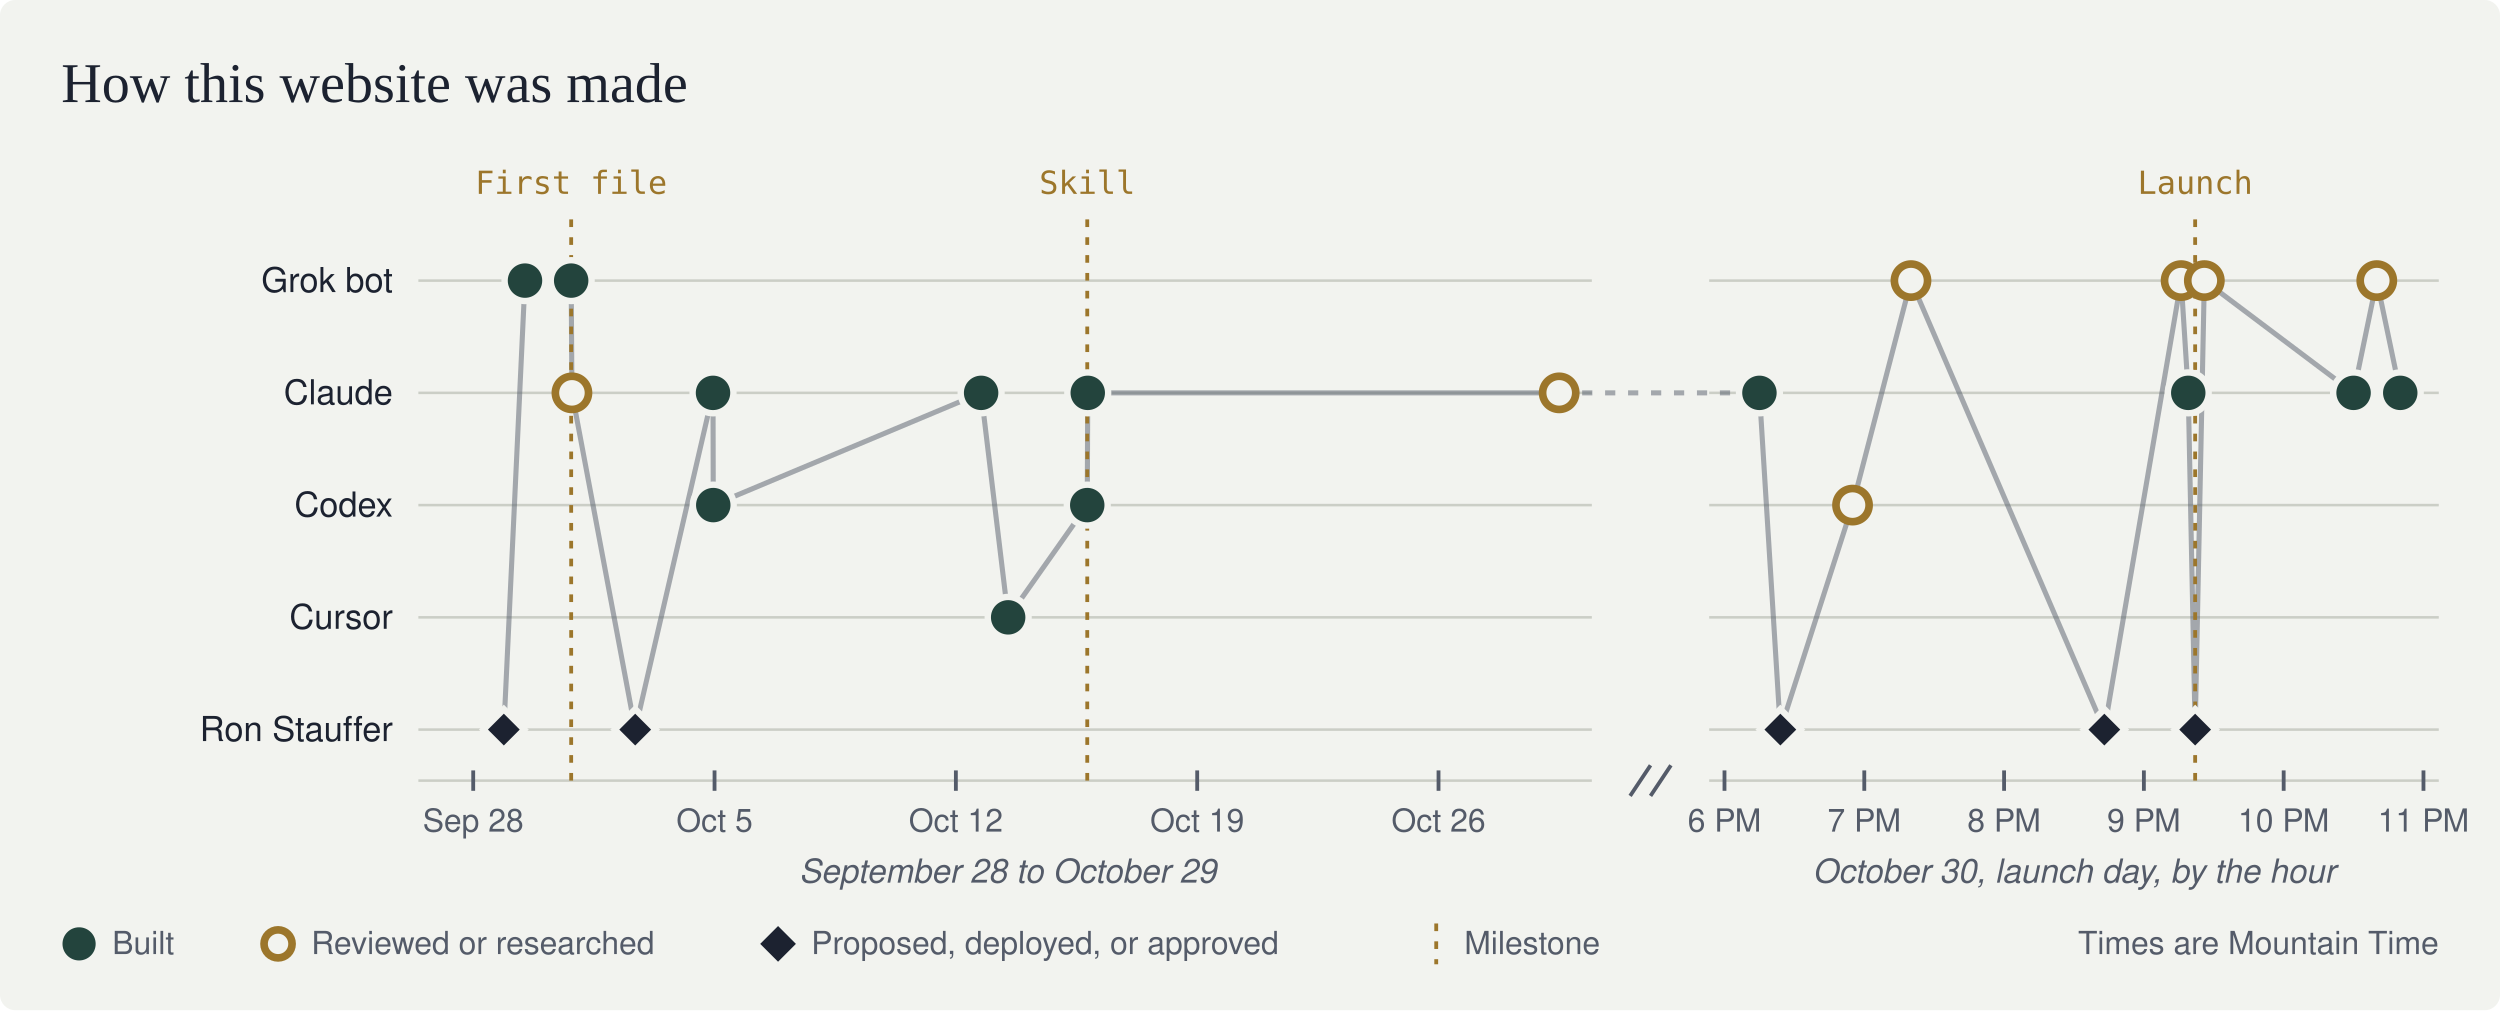
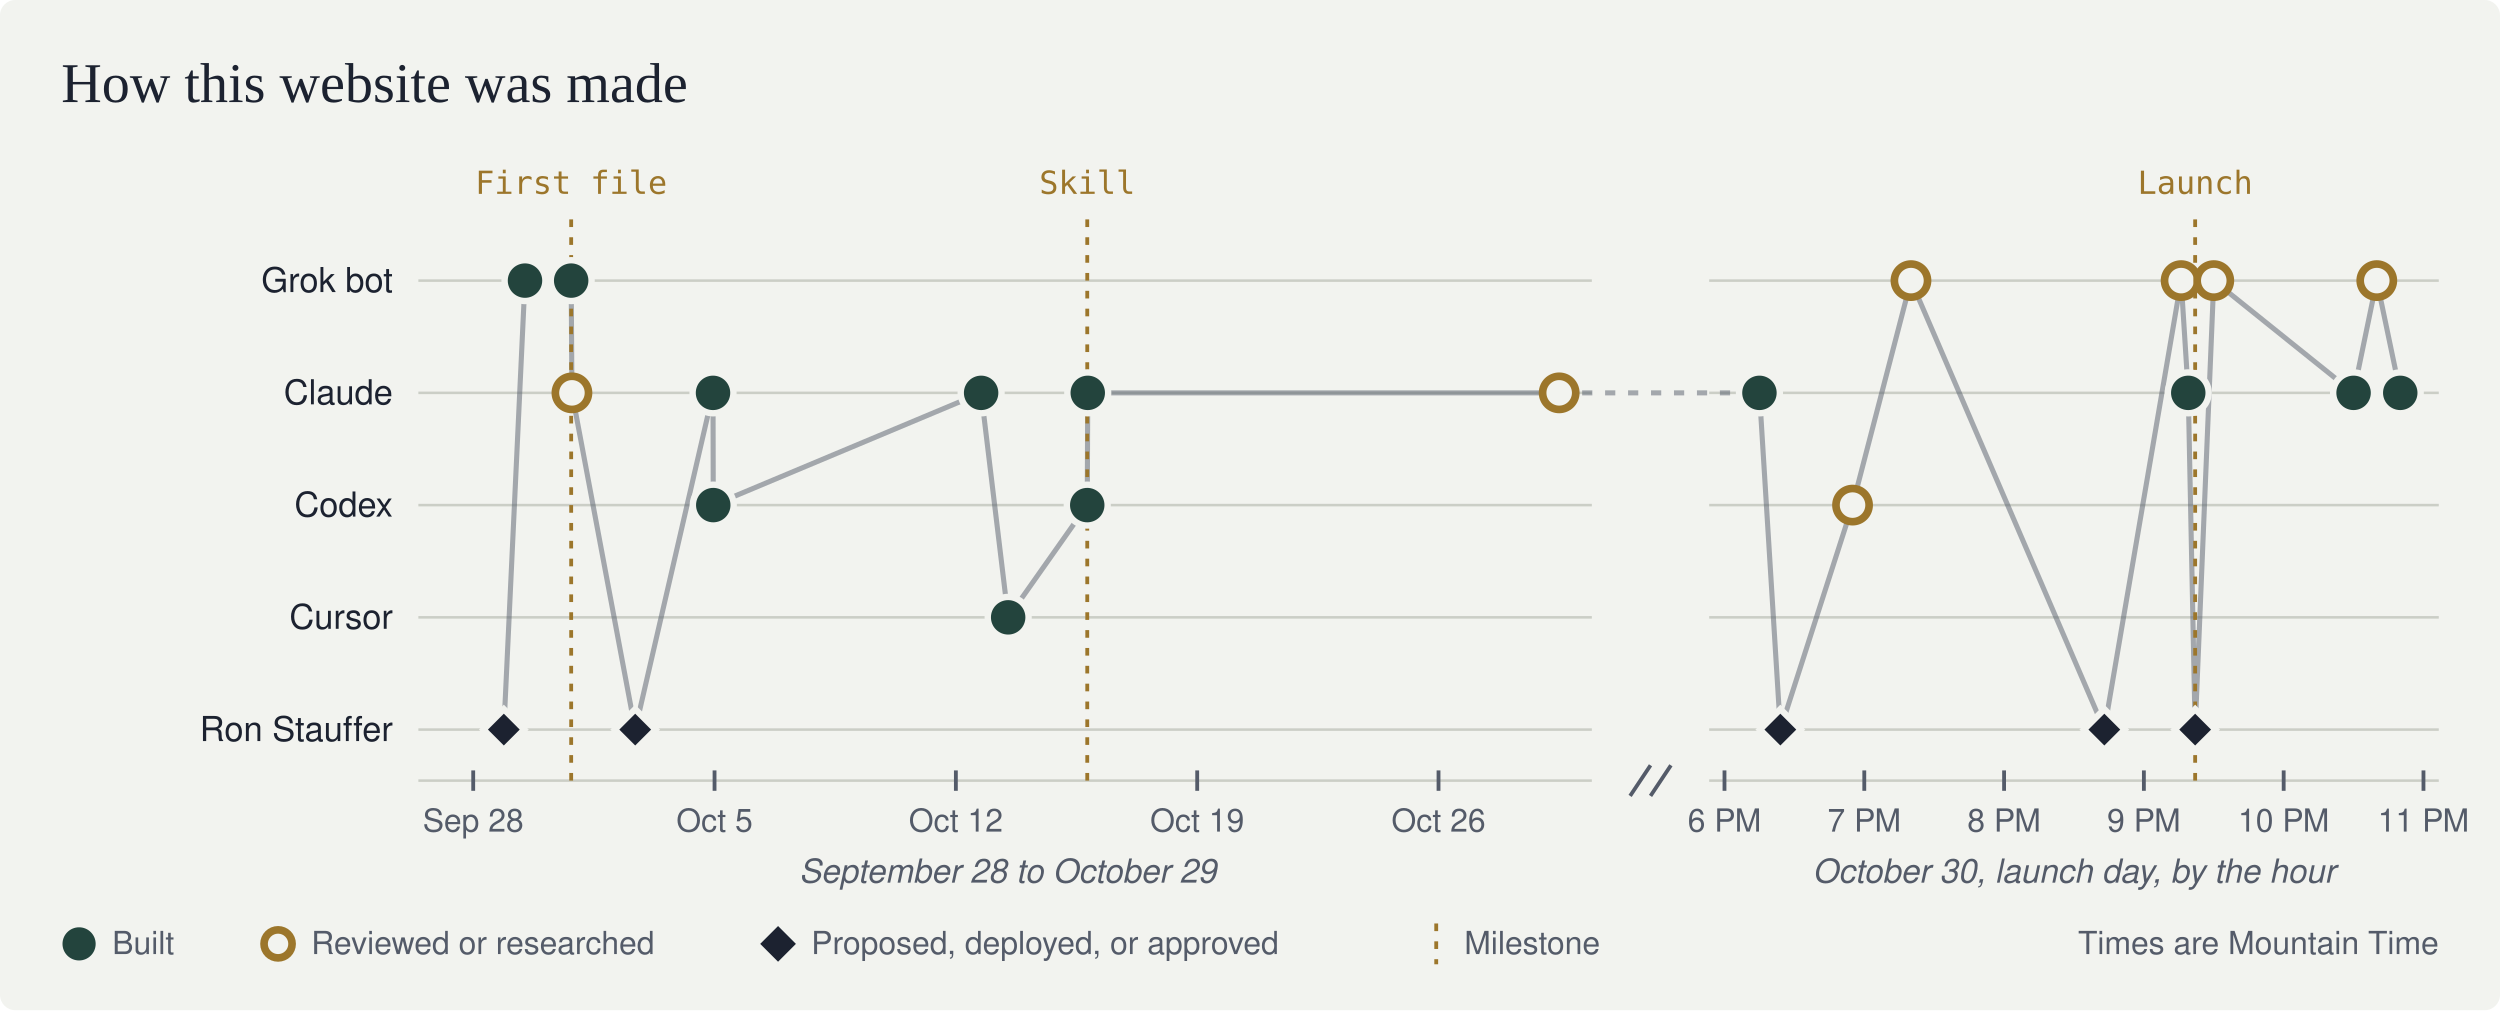
<svg xmlns="http://www.w3.org/2000/svg" class="timeline" viewBox="0 0 980 396" width="980" height="396" role="group" aria-labelledby="ct-title ct-desc">
  <style>
  .bg { fill: #F2F3EF; }
  .title { fill: #1C2230; font: 400 22px "IM Fell English", Georgia, "Times New Roman", serif; }
  .tl-lane, .tl-axis-line { stroke: #CBCEC6; stroke-width: 1; }
  .tl-label { fill: #1C2230; font: 500 13.5px "IBM Plex Sans", -apple-system, "Segoe UI", Helvetica, Arial, sans-serif; }
  .tl-tick { stroke: #545B69; stroke-width: 1.5; }
  .tl-month, .leg { fill: #545B69; font: 400 12.5px "IBM Plex Sans", -apple-system, "Segoe UI", Helvetica, Arial, sans-serif; }
  .tl-panel { fill: #545B69; font: italic 400 13px "IBM Plex Sans", -apple-system, "Segoe UI", Helvetica, Arial, sans-serif; }
  .tl-release { stroke: #9C762B; stroke-width: 1.5; stroke-dasharray: 3 4; }
  .tl-release-label { fill: #9C762B; font: 500 12.5px "IBM Plex Mono", ui-monospace, Menlo, Consolas, monospace; }
  .tl-path { fill: none; stroke: #545B69; stroke-width: 2; stroke-linejoin: round; opacity: .5; }
  .tl-built { fill: #23443D; stroke: #F2F3EF; stroke-width: 2.5; }
  .tl-reviewed { fill: #F2F3EF; stroke: #9C762B; stroke-width: 3; }
  .tl-approved { fill: #1C2230; stroke: #F2F3EF; stroke-width: 2.5; }
</style>
  <rect class="bg" width="980" height="396" rx="6" />
  <text class="title" x="24" y="40">How this website was made</text>
  <line class="tl-lane" x1="164" y1="110" x2="624" y2="110" />
  <line class="tl-lane" x1="670" y1="110" x2="956" y2="110" />
  <text class="tl-label" x="154" y="114.5" text-anchor="end">Grok bot</text>
  <line class="tl-lane" x1="164" y1="154" x2="624" y2="154" />
  <line class="tl-lane" x1="670" y1="154" x2="956" y2="154" />
  <text class="tl-label" x="154" y="158.5" text-anchor="end">Claude</text>
  <line class="tl-lane" x1="164" y1="198" x2="624" y2="198" />
  <line class="tl-lane" x1="670" y1="198" x2="956" y2="198" />
  <text class="tl-label" x="154" y="202.5" text-anchor="end">Codex</text>
  <line class="tl-lane" x1="164" y1="242" x2="624" y2="242" />
  <line class="tl-lane" x1="670" y1="242" x2="956" y2="242" />
  <text class="tl-label" x="154" y="246.5" text-anchor="end">Cursor</text>
  <line class="tl-lane" x1="164" y1="286" x2="624" y2="286" />
  <line class="tl-lane" x1="670" y1="286" x2="956" y2="286" />
  <text class="tl-label" x="154" y="290.5" text-anchor="end">Ron Stauffer</text>
  <line class="tl-axis-line" x1="164" y1="306" x2="624" y2="306" />
  <line class="tl-axis-line" x1="670" y1="306" x2="956" y2="306" />
  <line class="tl-tick" x1="185.5" y1="302" x2="185.5" y2="310" />
  <text class="tl-month" x="185.5" y="326" text-anchor="middle">Sep 28</text>
  <line class="tl-tick" x1="280.1" y1="302" x2="280.1" y2="310" />
  <text class="tl-month" x="280.1" y="326" text-anchor="middle">Oct 5</text>
  <line class="tl-tick" x1="374.7" y1="302" x2="374.7" y2="310" />
  <text class="tl-month" x="374.7" y="326" text-anchor="middle">Oct 12</text>
  <line class="tl-tick" x1="469.3" y1="302" x2="469.3" y2="310" />
  <text class="tl-month" x="469.3" y="326" text-anchor="middle">Oct 19</text>
  <line class="tl-tick" x1="563.9" y1="302" x2="563.9" y2="310" />
  <text class="tl-month" x="563.9" y="326" text-anchor="middle">Oct 26</text>
  <line class="tl-tick" x1="676.0" y1="302" x2="676.0" y2="310" />
  <text class="tl-month" x="676.0" y="326" text-anchor="middle">6 PM</text>
  <line class="tl-tick" x1="730.8" y1="302" x2="730.8" y2="310" />
  <text class="tl-month" x="730.8" y="326" text-anchor="middle">7 PM</text>
  <line class="tl-tick" x1="785.6" y1="302" x2="785.6" y2="310" />
  <text class="tl-month" x="785.6" y="326" text-anchor="middle">8 PM</text>
  <line class="tl-tick" x1="840.4" y1="302" x2="840.4" y2="310" />
  <text class="tl-month" x="840.4" y="326" text-anchor="middle">9 PM</text>
  <line class="tl-tick" x1="895.2" y1="302" x2="895.2" y2="310" />
  <text class="tl-month" x="895.2" y="326" text-anchor="middle">10 PM</text>
  <line class="tl-tick" x1="950.0" y1="302" x2="950.0" y2="310" />
  <text class="tl-month" x="950.0" y="326" text-anchor="middle">11 PM</text>
  <text class="tl-panel" x="395.0" y="346" text-anchor="middle">September 28 to October 29</text>
  <text class="tl-panel" x="813.0" y="346" text-anchor="middle">October 30, launch day, by the hour</text>
  <line class="tl-tick" x1="639.0" y1="312" x2="647.0" y2="300" />
  <line class="tl-tick" x1="647.0" y1="312" x2="655.0" y2="300" />
  <polyline class="tl-path" points="197.5,286 205.8,110 223.9,110 224.2,154 249.0,286 279.5,154 279.6,198 384.6,154 395.2,242 426.2,198 426.4,154 611.2,154" />
-   <polyline class="tl-path" points="689.7,154 697.9,286 726.2,198 749.1,110 824.9,286 855.0,110 857.8,154 860.5,286 864.1,110 922.6,154 931.7,110 940.9,154" />
+   <polyline class="tl-path" points="689.7,154 697.9,286 726.2,198 749.1,110 824.9,286 855.0,110 857.8,154 860.5,286 867.8,110 922.6,154 931.7,110 940.9,154" />
  <line class="tl-path" x1="611.2" y1="154" x2="689.7" y2="154" stroke-dasharray="4 5" />
  <line class="tl-release" x1="223.9" y1="86" x2="223.9" y2="306" />
  <text class="tl-release-label" x="223.9" y="76" text-anchor="middle">First file</text>
  <line class="tl-release" x1="426.2" y1="86" x2="426.2" y2="306" />
  <text class="tl-release-label" x="426.2" y="76" text-anchor="middle">Skill</text>
  <line class="tl-release" x1="860.5" y1="86" x2="860.5" y2="306" />
  <text class="tl-release-label" x="860.5" y="76" text-anchor="middle">Launch</text>
  <g>
    <path class="tl-approved" d="M197.5 278 L205.5 286 L197.5 294 L189.5 286 Z" />
  </g>
  <g>
    <circle class="tl-built" cx="205.8" cy="110" r="8" />
  </g>
  <g>
    <circle class="tl-built" cx="223.9" cy="110" r="8" />
  </g>
  <g>
    <circle class="tl-reviewed" cx="224.2" cy="154" r="6.5" />
  </g>
  <g>
    <path class="tl-approved" d="M249.0 278 L257.0 286 L249.0 294 L241.0 286 Z" />
  </g>
  <g>
    <circle class="tl-built" cx="279.5" cy="154" r="8" />
  </g>
  <g>
    <circle class="tl-built" cx="279.6" cy="198" r="8" />
  </g>
  <g>
    <circle class="tl-built" cx="384.6" cy="154" r="8" />
  </g>
  <g>
    <circle class="tl-built" cx="395.2" cy="242" r="8" />
  </g>
  <g>
    <circle class="tl-built" cx="426.2" cy="198" r="8" />
  </g>
  <g>
    <circle class="tl-built" cx="426.4" cy="154" r="8" />
  </g>
  <g>
    <circle class="tl-reviewed" cx="611.2" cy="154" r="6.5" />
  </g>
  <g>
    <circle class="tl-built" cx="689.7" cy="154" r="8" />
  </g>
  <g>
    <path class="tl-approved" d="M697.9 278 L705.9 286 L697.9 294 L689.9 286 Z" />
  </g>
  <g>
    <circle class="tl-reviewed" cx="726.2" cy="198" r="6.5" />
  </g>
  <g>
    <circle class="tl-reviewed" cx="749.1" cy="110" r="6.5" />
  </g>
  <g>
    <path class="tl-approved" d="M824.9 278 L832.9 286 L824.9 294 L816.9 286 Z" />
  </g>
  <g>
    <circle class="tl-reviewed" cx="855.0" cy="110" r="6.5" />
  </g>
  <g>
    <circle class="tl-built" cx="857.8" cy="154" r="8" />
  </g>
  <g>
    <path class="tl-approved" d="M860.5 278 L868.5 286 L860.5 294 L852.5 286 Z" />
  </g>
  <g>
-     <circle class="tl-reviewed" cx="864.1" cy="110" r="6.5" />
+     <circle class="tl-reviewed" cx="867.8" cy="110" r="6.5" />
  </g>
  <g>
    <circle class="tl-built" cx="922.6" cy="154" r="8" />
  </g>
  <g>
    <circle class="tl-reviewed" cx="931.7" cy="110" r="6.5" />
  </g>
  <g>
    <circle class="tl-built" cx="940.9" cy="154" r="8" />
  </g>
  <circle class="tl-built" cx="31" cy="370" r="6.5" style="stroke-width:0" />
  <text class="leg" x="44" y="374">Built</text>
  <circle class="tl-reviewed" cx="109" cy="370" r="5.5" />
  <text class="leg" x="122" y="374">Reviewed or researched</text>
  <path class="tl-approved" d="M305 363 L312 370 L305 377 L298 370 Z" style="stroke-width:0" />
  <text class="leg" x="318" y="374">Proposed, deployed, or approved</text>
  <line class="tl-release" x1="563" y1="362" x2="563" y2="378" />
  <text class="leg" x="574" y="374">Milestone</text>
  <text class="leg" x="956" y="374" text-anchor="end">Times are Mountain Time</text>
</svg>
